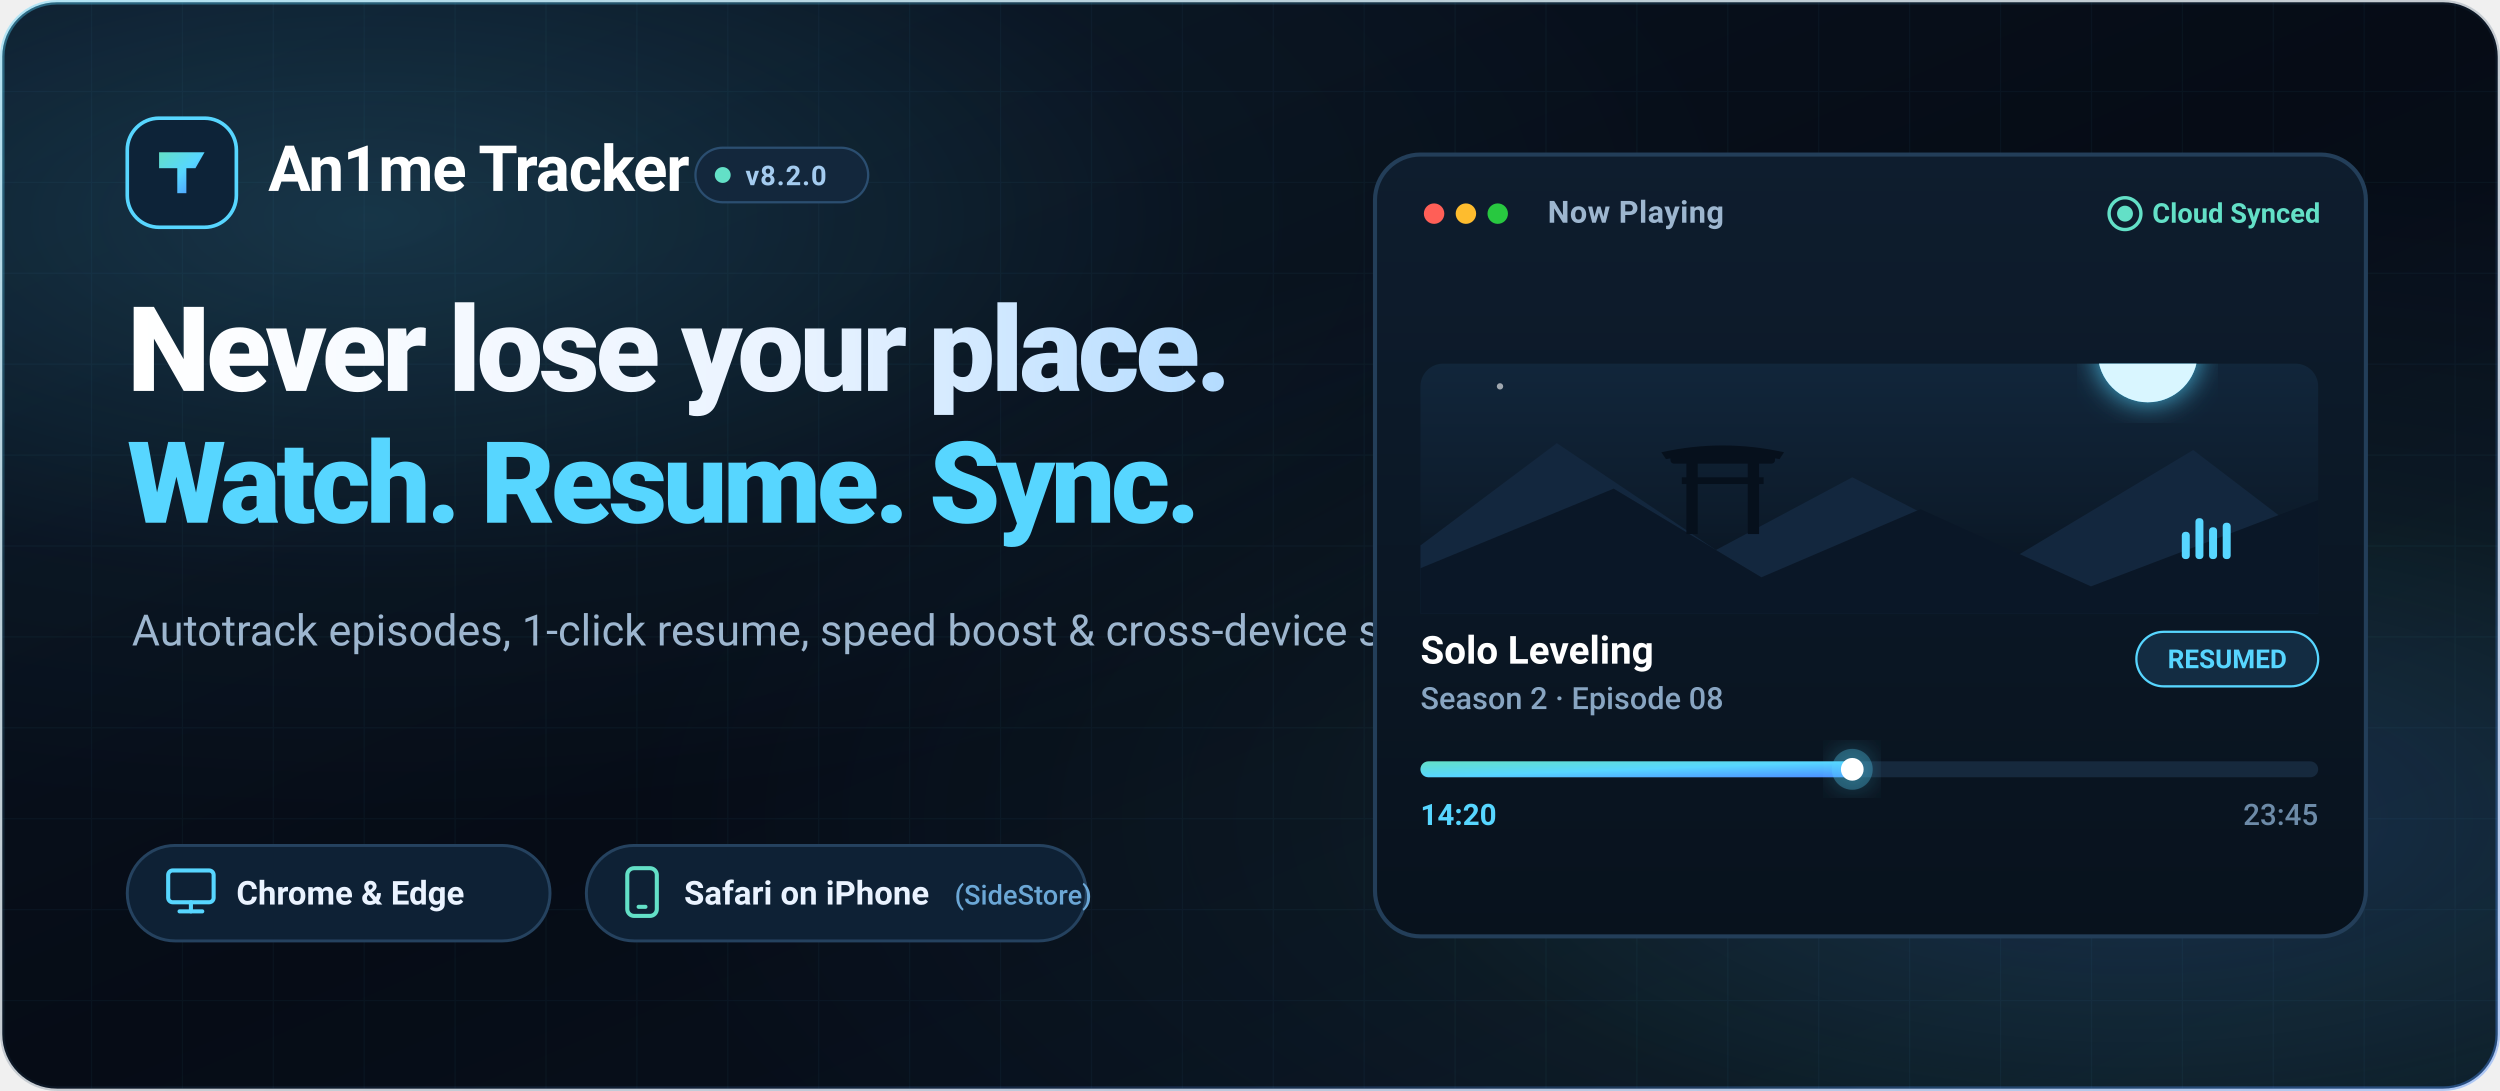
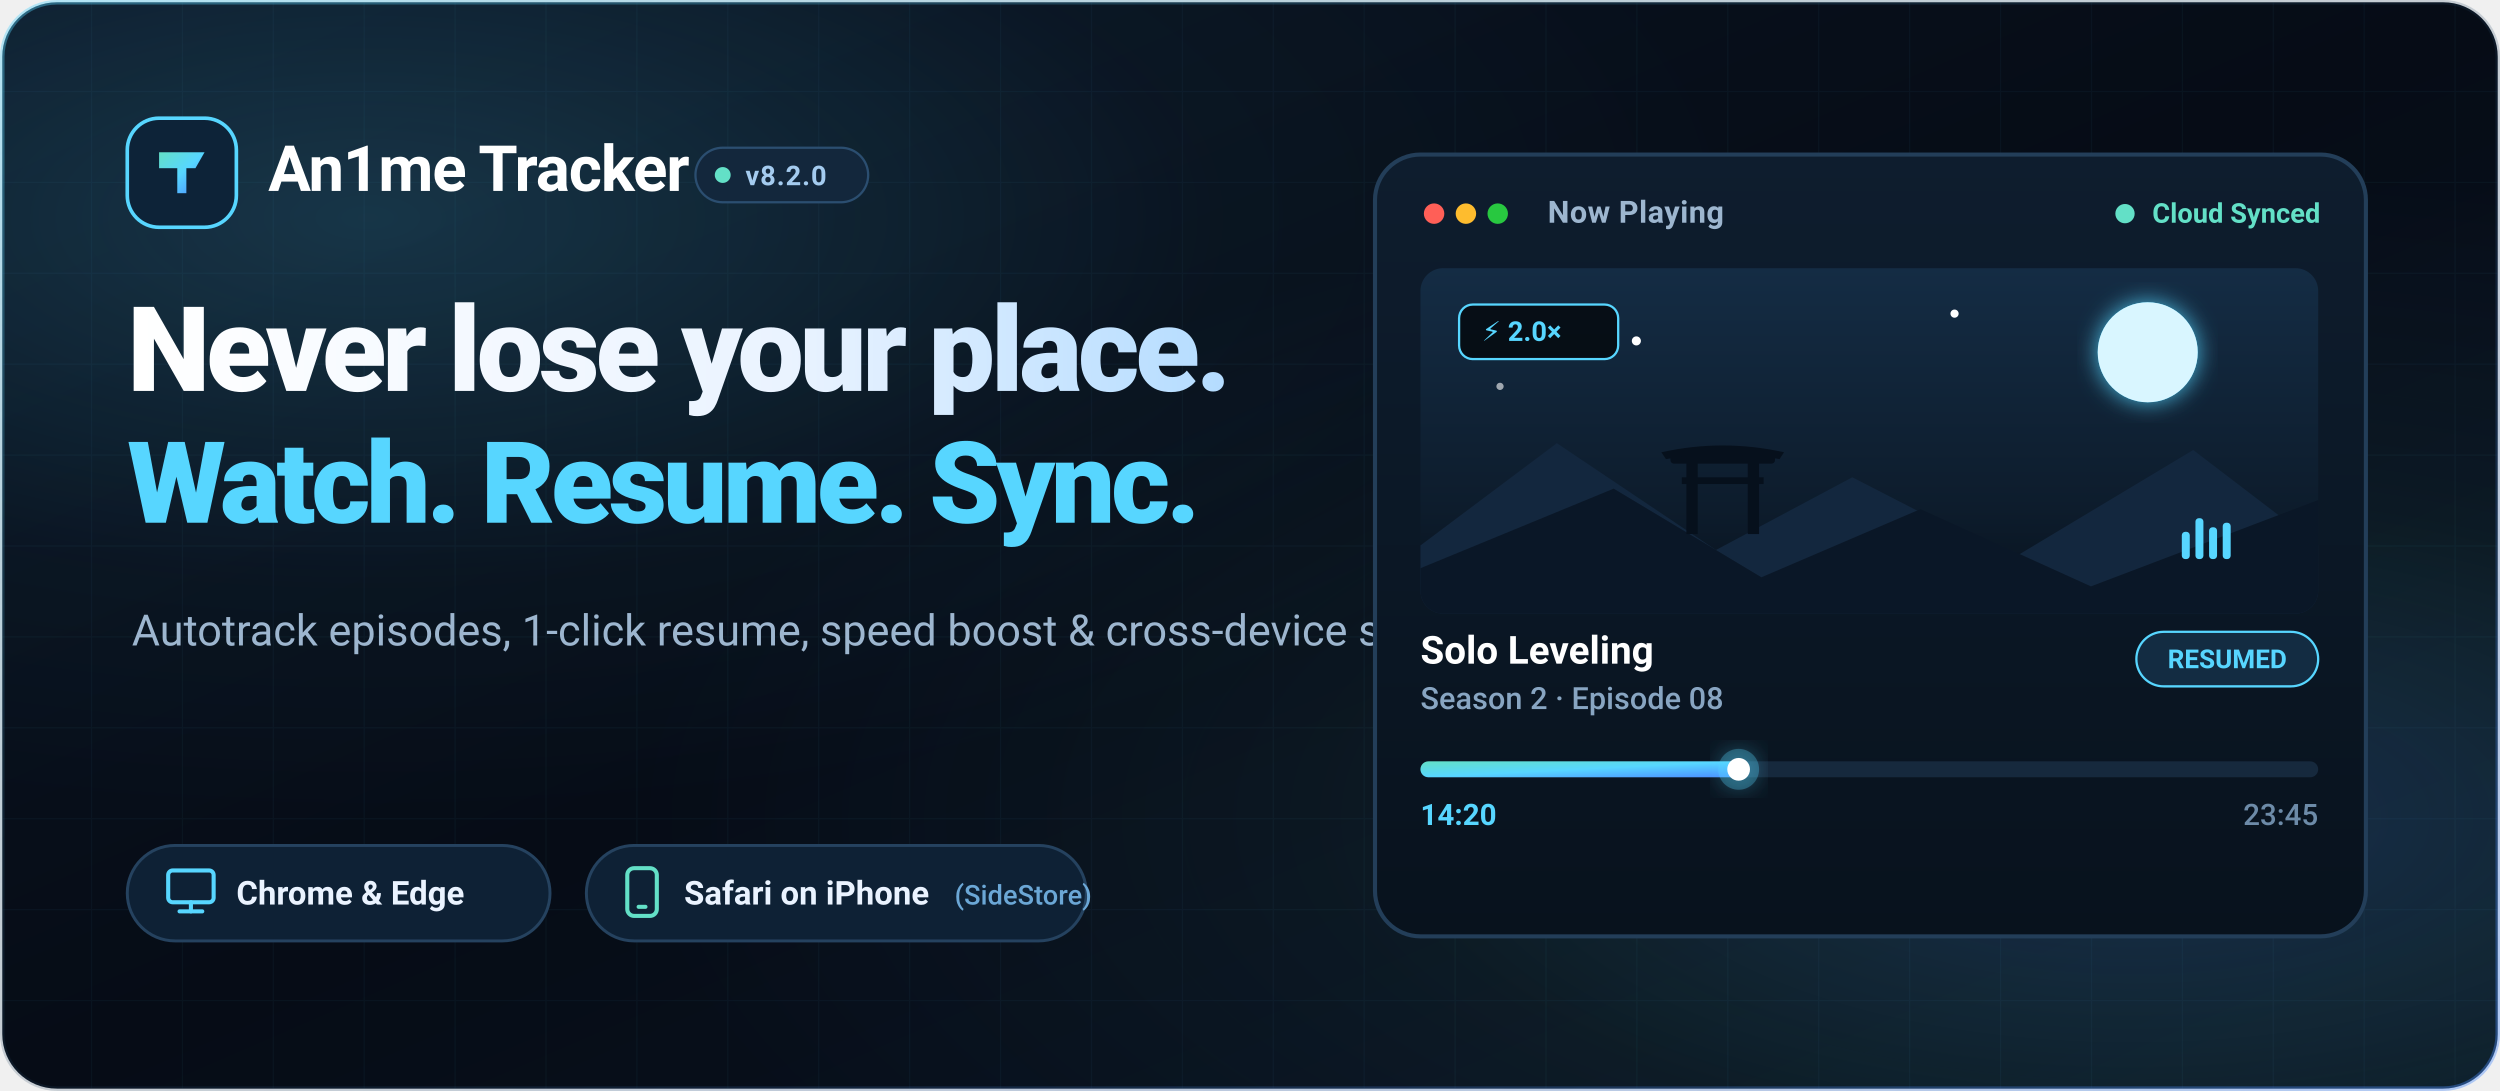
- <svg xmlns="http://www.w3.org/2000/svg" width="1100" height="480" viewBox="0 0 1100 480" role="img" aria-labelledby="hero-title hero-desc">
+ <svg xmlns="http://www.w3.org/2000/svg" width="1100" height="480" viewBox="0 0 1100 480" overflow="hidden" role="img" aria-labelledby="hero-title hero-desc">
  <defs>
    <linearGradient id="bg-grad" x1="0" y1="0" x2="1" y2="1">
      <stop offset="0%" stop-color="#0a1524" />
      <stop offset="50%" stop-color="#060c16" />
      <stop offset="100%" stop-color="#091422" />
    </linearGradient>
    <radialGradient id="glow-cyan" cx="15%" cy="20%" r="55%">
      <stop offset="0%" stop-color="#57d6ff" stop-opacity="0.18" />
      <stop offset="60%" stop-color="#57d6ff" stop-opacity="0.03" />
      <stop offset="100%" stop-color="#57d6ff" stop-opacity="0" />
    </radialGradient>
    <radialGradient id="glow-blue" cx="85%" cy="75%" r="60%">
      <stop offset="0%" stop-color="#4b8cff" stop-opacity="0.22" />
      <stop offset="50%" stop-color="#63e0c7" stop-opacity="0.05" />
      <stop offset="100%" stop-color="#4b8cff" stop-opacity="0" />
    </radialGradient>
    <linearGradient id="brand-ink" x1="0" y1="0" x2="1" y2="1">
      <stop offset="0%" stop-color="#63e0c7" />
      <stop offset="50%" stop-color="#57d6ff" />
      <stop offset="100%" stop-color="#4b8cff" />
    </linearGradient>
    <linearGradient id="title-grad" x1="0" y1="0" x2="1" y2="0">
      <stop offset="0%" stop-color="#ffffff" />
      <stop offset="60%" stop-color="#eaf3ff" />
      <stop offset="100%" stop-color="#b4dcff" />
    </linearGradient>
    <linearGradient id="border-shimmer" x1="0" y1="0" x2="1" y2="1">
      <stop offset="0%" stop-color="#57d6ff" stop-opacity="0.4" />
-       <stop offset="50%" stop-color="#243f5a" stop-opacity="0.2" />
+       <stop offset="50%" stop-color="#23425f" stop-opacity="0.2" />
      <stop offset="100%" stop-color="#4b8cff" stop-opacity="0.4" />
    </linearGradient>
    <linearGradient id="card-bg" x1="0" y1="0" x2="0" y2="1">
      <stop offset="0%" stop-color="#0e1d2e" />
      <stop offset="100%" stop-color="#08121d" />
    </linearGradient>
    <linearGradient id="screen-sky" x1="0" y1="0" x2="0" y2="1">
      <stop offset="0%" stop-color="#142c44" />
      <stop offset="70%" stop-color="#0d1c2c" />
      <stop offset="100%" stop-color="#07111c" />
    </linearGradient>
    <linearGradient id="sweep-grad" x1="0" y1="0" x2="1" y2="0">
      <stop offset="0%" stop-color="#ffffff" stop-opacity="0" />
      <stop offset="50%" stop-color="#ffffff" stop-opacity="0.06" />
      <stop offset="100%" stop-color="#ffffff" stop-opacity="0" />
    </linearGradient>
    <pattern id="hero-grid" width="40" height="40" patternUnits="userSpaceOnUse">
      <path d="M 40 0 L 0 0 0 40" fill="none" stroke="#57d6ff" stroke-opacity="0.04" stroke-width="1" />
    </pattern>
+     <clipPath id="hero-clip">
+       <rect x="1" y="1" width="1098" height="478" rx="24" />
+     </clipPath>
    <clipPath id="card-screen-clip">
-       <rect x="625" y="160" width="395" height="152" rx="10" />
+       <rect x="625" y="118" width="395" height="152" rx="10" />
    </clipPath>
    <filter id="neon-glow" x="-20%" y="-20%" width="140%" height="140%">
-       <feGaussianBlur stdDeviation="6" result="blur" />
+       <feGaussianBlur stdDeviation="5" result="blur" />
      <feComposite in="SourceGraphic" in2="blur" operator="over" />
    </filter>
  </defs>
  <style>
    text {
      font-family: -apple-system, BlinkMacSystemFont, "Segoe UI", Roboto, Helvetica, Arial, sans-serif;
    }

-     /* Ambient float animations */
-     @keyframes floatSlow {
-       0%, 100% { transform: translateY(0px); }
-       50% { transform: translateY(-7px); }
-     }
+     /* Ambient float animations - Pure vertical translation, no jump */
    @keyframes floatCard {
      0%, 100% { transform: translateY(0px); }
      50% { transform: translateY(-5px); }
    }
    @keyframes pulseGlow {
-       0%, 100% { opacity: 0.7; transform: scale(1); }
-       50% { opacity: 1; transform: scale(1.08); }
+       0%, 100% { opacity: 0.8; }
+       50% { opacity: 1; }
    }
    @keyframes sweepPass {
-       0% { transform: translateX(-600px); }
-       100% { transform: translateX(1200px); }
+       0% { transform: translateX(-500px); }
+       100% { transform: translateX(1100px); }
    }

    /* Progress bar playback cycle */
    @keyframes playCycle {
      0% { width: 140px; }
      75% { width: 280px; }
      92% { width: 310px; }
      100% { width: 140px; }
    }
    @keyframes playheadMove {
      0% { transform: translateX(0px); }
      75% { transform: translateX(140px); }
      92% { transform: translateX(170px); }
      100% { transform: translateX(0px); }
    }

    /* Audio Equalizer bars */
    @keyframes eqBar1 { 0%, 100% { height: 6px; y: 18px; } 50% { height: 16px; y: 8px; } }
    @keyframes eqBar2 { 0%, 100% { height: 14px; y: 10px; } 50% { height: 7px; y: 17px; } }
    @keyframes eqBar3 { 0%, 100% { height: 9px; y: 15px; } 50% { height: 18px; y: 6px; } }
    @keyframes eqBar4 { 0%, 100% { height: 15px; y: 9px; } 50% { height: 8px; y: 16px; } }

-     /* Ping Ripple for Cloud sync status */
+     /* Ping Ripple for Cloud sync status - Animates r and opacity directly */
    @keyframes beaconRipple {
-       0% { r: 3.5; opacity: 1; }
-       100% { r: 11; opacity: 0; }
-     }
+       0% { r: 3.5px; opacity: 1; }
+       100% { r: 10px; opacity: 0; }
+     }
+     /* Stars twinkle purely via opacity */
    @keyframes starTwinkle {
-       0%, 100% { opacity: 0.3; transform: scale(0.8); }
-       50% { opacity: 1; transform: scale(1.2); }
+       0%, 100% { opacity: 0.25; }
+       50% { opacity: 1; }
    }

    .card-floater { animation: floatCard 6.5s ease-in-out infinite; }
    .logo-glow { animation: pulseGlow 4s ease-in-out infinite; }
    .light-sweep { animation: sweepPass 10s linear infinite; }
    .bar-anim { animation: playCycle 8s ease-in-out infinite; }
    .head-anim { animation: playheadMove 8s ease-in-out infinite; }
    
    .eq-1 { animation: eqBar1 1.2s ease-in-out infinite; }
    .eq-2 { animation: eqBar2 0.9s ease-in-out infinite; }
    .eq-3 { animation: eqBar3 1.4s ease-in-out infinite; }
    .eq-4 { animation: eqBar4 1.1s ease-in-out infinite; }

    .beacon-core { fill: #63e0c7; }
    .beacon-wave {
      stroke: #63e0c7;
      stroke-width: 1.5;
      fill: none;
      animation: beaconRipple 2.2s cubic-bezier(0, 0.2, 0.8, 1) infinite;
-       transform-origin: 946px 145px;
-     }
-     .star-1 { animation: starTwinkle 3s ease-in-out infinite; transform-origin: 720px 195px; }
-     .star-2 { animation: starTwinkle 4s ease-in-out infinite 1.5s; transform-origin: 860px 180px; }
+     }
+     .star-1 { animation: starTwinkle 3s ease-in-out infinite; }
+     .star-2 { animation: starTwinkle 4s ease-in-out infinite 1.5s; }

    @media (prefers-reduced-motion: reduce) {
      .card-floater, .logo-glow, .light-sweep, .bar-anim, .head-anim,
      .eq-1, .eq-2, .eq-3, .eq-4, .beacon-wave, .star-1, .star-2 {
        animation: none !important;
      }
    }
  </style>
-   <rect x="1" y="1" width="1098" height="478" rx="24" fill="url(#bg-grad)" stroke="url(#border-shimmer)" stroke-width="2" />
-   <rect x="1" y="1" width="1098" height="478" rx="24" fill="url(#hero-grid)" />
-   <rect x="1" y="1" width="1098" height="478" rx="24" fill="url(#glow-cyan)" />
-   <rect x="1" y="1" width="1098" height="478" rx="24" fill="url(#glow-blue)" />
  <g clip-path="url(#hero-clip)">
+     <rect x="1" y="1" width="1098" height="478" rx="24" fill="url(#bg-grad)" />
+     <rect x="1" y="1" width="1098" height="478" rx="24" fill="url(#hero-grid)" />
+     <rect x="1" y="1" width="1098" height="478" rx="24" fill="url(#glow-cyan)" />
+     <rect x="1" y="1" width="1098" height="478" rx="24" fill="url(#glow-blue)" />
    <rect class="light-sweep" x="-500" y="0" width="450" height="480" fill="url(#sweep-grad)" />
+     <g transform="translate(56, 52)">
+       <g class="logo-glow">
+         <rect x="0" y="0" width="48" height="48" rx="14" fill="#0d2338" stroke="#57d6ff" stroke-width="1.6" />
+         <path d="M14 15 H34 L30 22 H26 V33 H22 V22 H14 Z" fill="url(#brand-ink)" />
+       </g>
+       <text x="62" y="32" fill="#ffffff" font-size="28" font-weight="700" letter-spacing="-0.5">An1me Tracker</text>
+       <rect x="250" y="13" width="76" height="24" rx="12" fill="#13273c" stroke="#2b4e70" stroke-width="1" />
+       <circle cx="262" cy="25" r="3.5" fill="#63e0c7" />
+       <text x="272" y="29.5" fill="#a4cbef" font-size="12" font-weight="700" letter-spacing="0.4">v8.2.0</text>
+     </g>
+     <g transform="translate(56, 172)">
+       <text x="0" y="0" fill="url(#title-grad)" font-size="52" font-weight="800" letter-spacing="-1.8">
+         Never lose your place.
+       </text>
+       <text x="0" y="58" fill="#57d6ff" font-size="50" font-weight="800" letter-spacing="-1.8">
+         Watch. Resume. Sync.
+       </text>
+       <text x="2" y="112" fill="#9db6cf" font-size="19" font-weight="400">
+         Autotrack episodes, 1-click resume, speed boost &amp; cross-device sync.
+       </text>
+     </g>
+     <g transform="translate(56, 372)">
+       <g>
+         <rect x="0" y="0" width="186" height="42" rx="21" fill="#0e2135" stroke="#25425f" stroke-width="1.3" />
+         <g fill="none" stroke="#57d6ff" stroke-width="1.8" stroke-linecap="round" stroke-linejoin="round" transform="translate(18, 11)">
+           <rect x="0" y="0" width="20" height="14" rx="2" />
+           <line x1="10" y1="14" x2="10" y2="18" />
+           <line x1="5" y1="18" x2="15" y2="18" />
+         </g>
+         <text x="48" y="26" fill="#eaf3ff" font-size="14.5" font-weight="600">Chrome &amp; Edge</text>
+       </g>
+       <g transform="translate(202, 0)">
+         <rect x="0" y="0" width="220" height="42" rx="21" fill="#0e2135" stroke="#25425f" stroke-width="1.3" />
+         <g fill="none" stroke="#63e0c7" stroke-width="1.8" stroke-linecap="round" stroke-linejoin="round" transform="translate(18, 10)">
+           <rect x="0" y="0" width="13" height="21" rx="3" />
+           <line x1="5" y1="17" x2="8" y2="17" />
+         </g>
+         <text x="43" y="26" fill="#eaf3ff" font-size="14.5" font-weight="600">Safari on iPhone</text>
+         <text x="162" y="26" fill="#6ba7d6" font-size="12" font-weight="500">(SideStore)</text>
+       </g>
+     </g>
+     <g class="card-floater">
+       <rect x="605" y="68" width="436" height="344" rx="20" fill="url(#card-bg)" stroke="#233e59" stroke-width="1.8" />
+       <g transform="translate(625, 88)">
+         <circle cx="6" cy="6" r="4.5" fill="#ff5f57" />
+         <circle cx="20" cy="6" r="4.5" fill="#febc2e" />
+         <circle cx="34" cy="6" r="4.5" fill="#28c840" />
+         <text x="56" y="10" fill="#9db6cf" font-size="13.5" font-weight="600" letter-spacing="0.2">Now Playing</text>
+         <g transform="translate(290, 0)">
+           <circle cx="20" cy="6" r="3.5" class="beacon-wave" />
+           <circle cx="20" cy="6" r="3.5" class="beacon-core" />
+           <text x="32" y="10" fill="#63e0c7" font-size="12" font-weight="600">Cloud Synced</text>
+         </g>
+       </g>
+       <g clip-path="url(#card-screen-clip)">
+         <rect x="625" y="118" width="395" height="152" fill="url(#screen-sky)" />
+         <circle cx="945" cy="155" r="22" fill="#57d6ff" fill-opacity="0.85" filter="url(#neon-glow)" />
+         <circle cx="945" cy="155" r="22" fill="#d9f6ff" />
+         <circle cx="720" cy="150" r="2" fill="#ffffff" class="star-1" />
+         <circle cx="860" cy="138" r="1.8" fill="#ffffff" class="star-2" />
+         <circle cx="660" cy="170" r="1.6" fill="#ffffff" opacity="0.6" />
+         <path d="M 625 240 L 685 195 L 755 242 L 815 210 L 885 246 L 965 198 L 1020 240 L 1020 270 L 625 270 Z" fill="#13273e" />
+         <path d="M 625 250 L 710 215 L 775 254 L 845 224 L 920 258 L 1020 220 L 1020 270 L 625 270 Z" fill="#0a1727" />
+         <g transform="translate(735, 196)" fill="#06101c">
+           <rect x="0" y="3" width="46" height="5" rx="1.5" />
+           <path d="M -4 3 Q 23 -3 50 3 L 48 6 Q 23 2 -2 6 Z" />
+           <rect x="7" y="5" width="5" height="34" />
+           <rect x="34" y="5" width="5" height="34" />
+           <rect x="5" y="14" width="36" height="3" />
+         </g>
+         <g transform="translate(642, 134)">
+           <rect x="0" y="0" width="70" height="24" rx="6" fill="#000000" fill-opacity="0.65" stroke="#57d6ff" stroke-width="1" />
+           <text x="10" y="16" fill="#57d6ff" font-size="12" font-weight="700">⚡ 2.0×</text>
+         </g>
+         <g transform="translate(960, 222)" fill="#57d6ff">
+           <rect x="0" y="12" width="3.5" height="12" rx="1.5" class="eq-1" />
+           <rect x="6" y="6" width="3.5" height="18" rx="1.5" class="eq-2" />
+           <rect x="12" y="10" width="3.5" height="14" rx="1.5" class="eq-3" />
+           <rect x="18" y="8" width="3.5" height="16" rx="1.5" class="eq-4" />
+         </g>
+       </g>
+       <g transform="translate(625, 292)">
+         <text x="0" y="0" fill="#ffffff" font-size="17" font-weight="700">Solo Leveling</text>
+         <text x="0" y="20" fill="#88a5c2" font-size="13.5" font-weight="500">Season 2 · Episode 08</text>
+         <rect x="315" y="-14" width="80" height="24" rx="12" fill="#132c42" stroke="#57d6ff" stroke-width="1" />
+         <text x="355" y="2" text-anchor="middle" fill="#57d6ff" font-size="11.5" font-weight="700">RESUMED</text>
+       </g>
+       <g transform="translate(625, 335)">
+         <rect x="0" y="0" width="395" height="7" rx="3.5" fill="#16293d" />
+         <rect class="bar-anim" x="0" y="0" width="140" height="7" rx="3.5" fill="url(#brand-ink)" />
+         <g transform="translate(140, 3.5)">
+           <g class="head-anim">
+             <circle cx="0" cy="0" r="9" fill="#57d6ff" fill-opacity="0.3" filter="url(#neon-glow)" />
+             <circle cx="0" cy="0" r="5" fill="#ffffff" />
+           </g>
+         </g>
+         <text x="0" y="28" fill="#57d6ff" font-size="13" font-weight="600">14:20</text>
+         <text x="395" y="28" text-anchor="end" fill="#6d8ba8" font-size="13" font-weight="500">23:45</text>
+       </g>
+     </g>
  </g>
-   <g transform="translate(56, 52)">
-     <g class="logo-glow">
-       <rect x="0" y="0" width="48" height="48" rx="14" fill="#0d2338" stroke="#57d6ff" stroke-width="1.6" />
-       <path d="M14 15 H34 L30 22 H26 V33 H22 V22 H14 Z" fill="url(#brand-ink)" />
-     </g>
-     <text x="62" y="32" fill="#ffffff" font-size="28" font-weight="700" letter-spacing="-0.5">An1me Tracker</text>
-     <rect x="250" y="13" width="76" height="24" rx="12" fill="#13273c" stroke="#2b4e70" stroke-width="1" />
-     <circle cx="262" cy="25" r="3.5" fill="#63e0c7" />
-     <text x="272" y="29.5" fill="#a4cbef" font-size="12" font-weight="700" letter-spacing="0.4">v8.2.0</text>
-   </g>
-   <g transform="translate(56, 172)">
-     <text x="0" y="0" fill="url(#title-grad)" font-size="52" font-weight="800" letter-spacing="-1.8">
-       Never lose your place.
-     </text>
-     <text x="0" y="58" fill="#57d6ff" font-size="50" font-weight="800" letter-spacing="-1.8">
-       Watch. Resume. Sync.
-     </text>
-     <text x="2" y="112" fill="#9db6cf" font-size="19" font-weight="400">
-       Autotrack episodes, 1-click resume, speed boost &amp; cross-device sync.
-     </text>
-   </g>
-   <g transform="translate(56, 372)">
-     <g>
-       <rect x="0" y="0" width="186" height="42" rx="21" fill="#0e2135" stroke="#25425f" stroke-width="1.3" />
-       <g fill="none" stroke="#57d6ff" stroke-width="1.8" stroke-linecap="round" stroke-linejoin="round" transform="translate(18, 11)">
-         <rect x="0" y="0" width="20" height="14" rx="2" />
-         <line x1="10" y1="14" x2="10" y2="18" />
-         <line x1="5" y1="18" x2="15" y2="18" />
-       </g>
-       <text x="48" y="26" fill="#eaf3ff" font-size="14.5" font-weight="600">Chrome &amp; Edge</text>
-     </g>
-     <g transform="translate(202, 0)">
-       <rect x="0" y="0" width="220" height="42" rx="21" fill="#0e2135" stroke="#25425f" stroke-width="1.3" />
-       <g fill="none" stroke="#63e0c7" stroke-width="1.8" stroke-linecap="round" stroke-linejoin="round" transform="translate(18, 10)">
-         <rect x="0" y="0" width="13" height="21" rx="3" />
-         <line x1="5" y1="17" x2="8" y2="17" />
-       </g>
-       <text x="43" y="26" fill="#eaf3ff" font-size="14.5" font-weight="600">Safari on iPhone</text>
-       <text x="162" y="26" fill="#6ba7d6" font-size="12" font-weight="500">(SideStore)</text>
-     </g>
-   </g>
-   <g class="card-floater">
-     <rect x="605" y="68" width="436" height="344" rx="20" fill="url(#card-bg)" stroke="#233e59" stroke-width="1.8" />
-     <g transform="translate(625, 88)">
-       <circle cx="6" cy="6" r="4.5" fill="#ff5f57" />
-       <circle cx="20" cy="6" r="4.5" fill="#febc2e" />
-       <circle cx="34" cy="6" r="4.5" fill="#28c840" />
-       <text x="56" y="10" fill="#9db6cf" font-size="13.5" font-weight="600" letter-spacing="0.2">Now Playing</text>
-       <g transform="translate(290, 0)">
-         <circle cx="20" cy="6" r="7" class="beacon-wave" />
-         <circle cx="20" cy="6" r="3.5" class="beacon-core" />
-         <text x="32" y="10" fill="#63e0c7" font-size="12" font-weight="600">Cloud Synced</text>
-       </g>
-     </g>
-     <g clip-path="url(#card-screen-clip)">
-       <rect x="625" y="118" width="395" height="152" fill="url(#screen-sky)" />
-       <circle cx="945" cy="155" r="22" fill="#57d6ff" fill-opacity="0.85" filter="url(#neon-glow)" />
-       <circle cx="945" cy="155" r="22" fill="#d9f6ff" />
-       <circle cx="720" cy="150" r="1.8" fill="#ffffff" class="star-1" />
-       <circle cx="860" cy="138" r="1.5" fill="#ffffff" class="star-2" />
-       <circle cx="660" cy="170" r="1.4" fill="#ffffff" opacity="0.6" />
-       <path d="M 625 240 L 685 195 L 755 242 L 815 210 L 885 246 L 965 198 L 1020 240 L 1020 270 L 625 270 Z" fill="#13273e" />
-       <path d="M 625 250 L 710 215 L 775 254 L 845 224 L 920 258 L 1020 220 L 1020 270 L 625 270 Z" fill="#0a1727" />
-       <g transform="translate(735, 196)" fill="#06101c">
-         <rect x="0" y="3" width="46" height="5" rx="1.5" />
-         <path d="M -4 3 Q 23 -3 50 3 L 48 6 Q 23 2 -2 6 Z" />
-         <rect x="7" y="5" width="5" height="34" />
-         <rect x="34" y="5" width="5" height="34" />
-         <rect x="5" y="14" width="36" height="3" />
-       </g>
-       <g transform="translate(642, 134)">
-         <rect x="0" y="0" width="70" height="24" rx="6" fill="#000000" fill-opacity="0.65" stroke="#57d6ff" stroke-width="1" />
-         <text x="10" y="16" fill="#57d6ff" font-size="12" font-weight="700">⚡ 2.0×</text>
-       </g>
-       <g transform="translate(960, 222)" fill="#57d6ff">
-         <rect x="0" y="12" width="3.5" height="12" rx="1.5" class="eq-1" />
-         <rect x="6" y="6" width="3.5" height="18" rx="1.5" class="eq-2" />
-         <rect x="12" y="10" width="3.5" height="14" rx="1.5" class="eq-3" />
-         <rect x="18" y="8" width="3.5" height="16" rx="1.5" class="eq-4" />
-       </g>
-     </g>
-     <g transform="translate(625, 292)">
-       <text x="0" y="0" fill="#ffffff" font-size="17" font-weight="700">Solo Leveling</text>
-       <text x="0" y="20" fill="#88a5c2" font-size="13.5" font-weight="500">Season 2 · Episode 08</text>
-       <rect x="315" y="-14" width="80" height="24" rx="12" fill="#132c42" stroke="#57d6ff" stroke-width="1" />
-       <text x="355" y="2" text-anchor="middle" fill="#57d6ff" font-size="11.5" font-weight="700">RESUMED</text>
-     </g>
-     <g transform="translate(625, 335)">
-       <rect x="0" y="0" width="395" height="7" rx="3.5" fill="#16293d" />
-       <rect class="bar-anim" x="0" y="0" width="190" height="7" rx="3.5" fill="url(#brand-ink)" />
-       <g class="head-anim" transform="translate(190, 3.5)">
-         <circle cx="0" cy="0" r="9" fill="#57d6ff" fill-opacity="0.3" filter="url(#neon-glow)" />
-         <circle cx="0" cy="0" r="5" fill="#ffffff" />
-       </g>
-       <text x="0" y="28" fill="#57d6ff" font-size="13" font-weight="600">14:20</text>
-       <text x="395" y="28" text-anchor="end" fill="#6d8ba8" font-size="13" font-weight="500">23:45</text>
-     </g>
-   </g>
+   <rect x="1" y="1" width="1098" height="478" rx="24" fill="none" stroke="url(#border-shimmer)" stroke-width="2" />
</svg>
